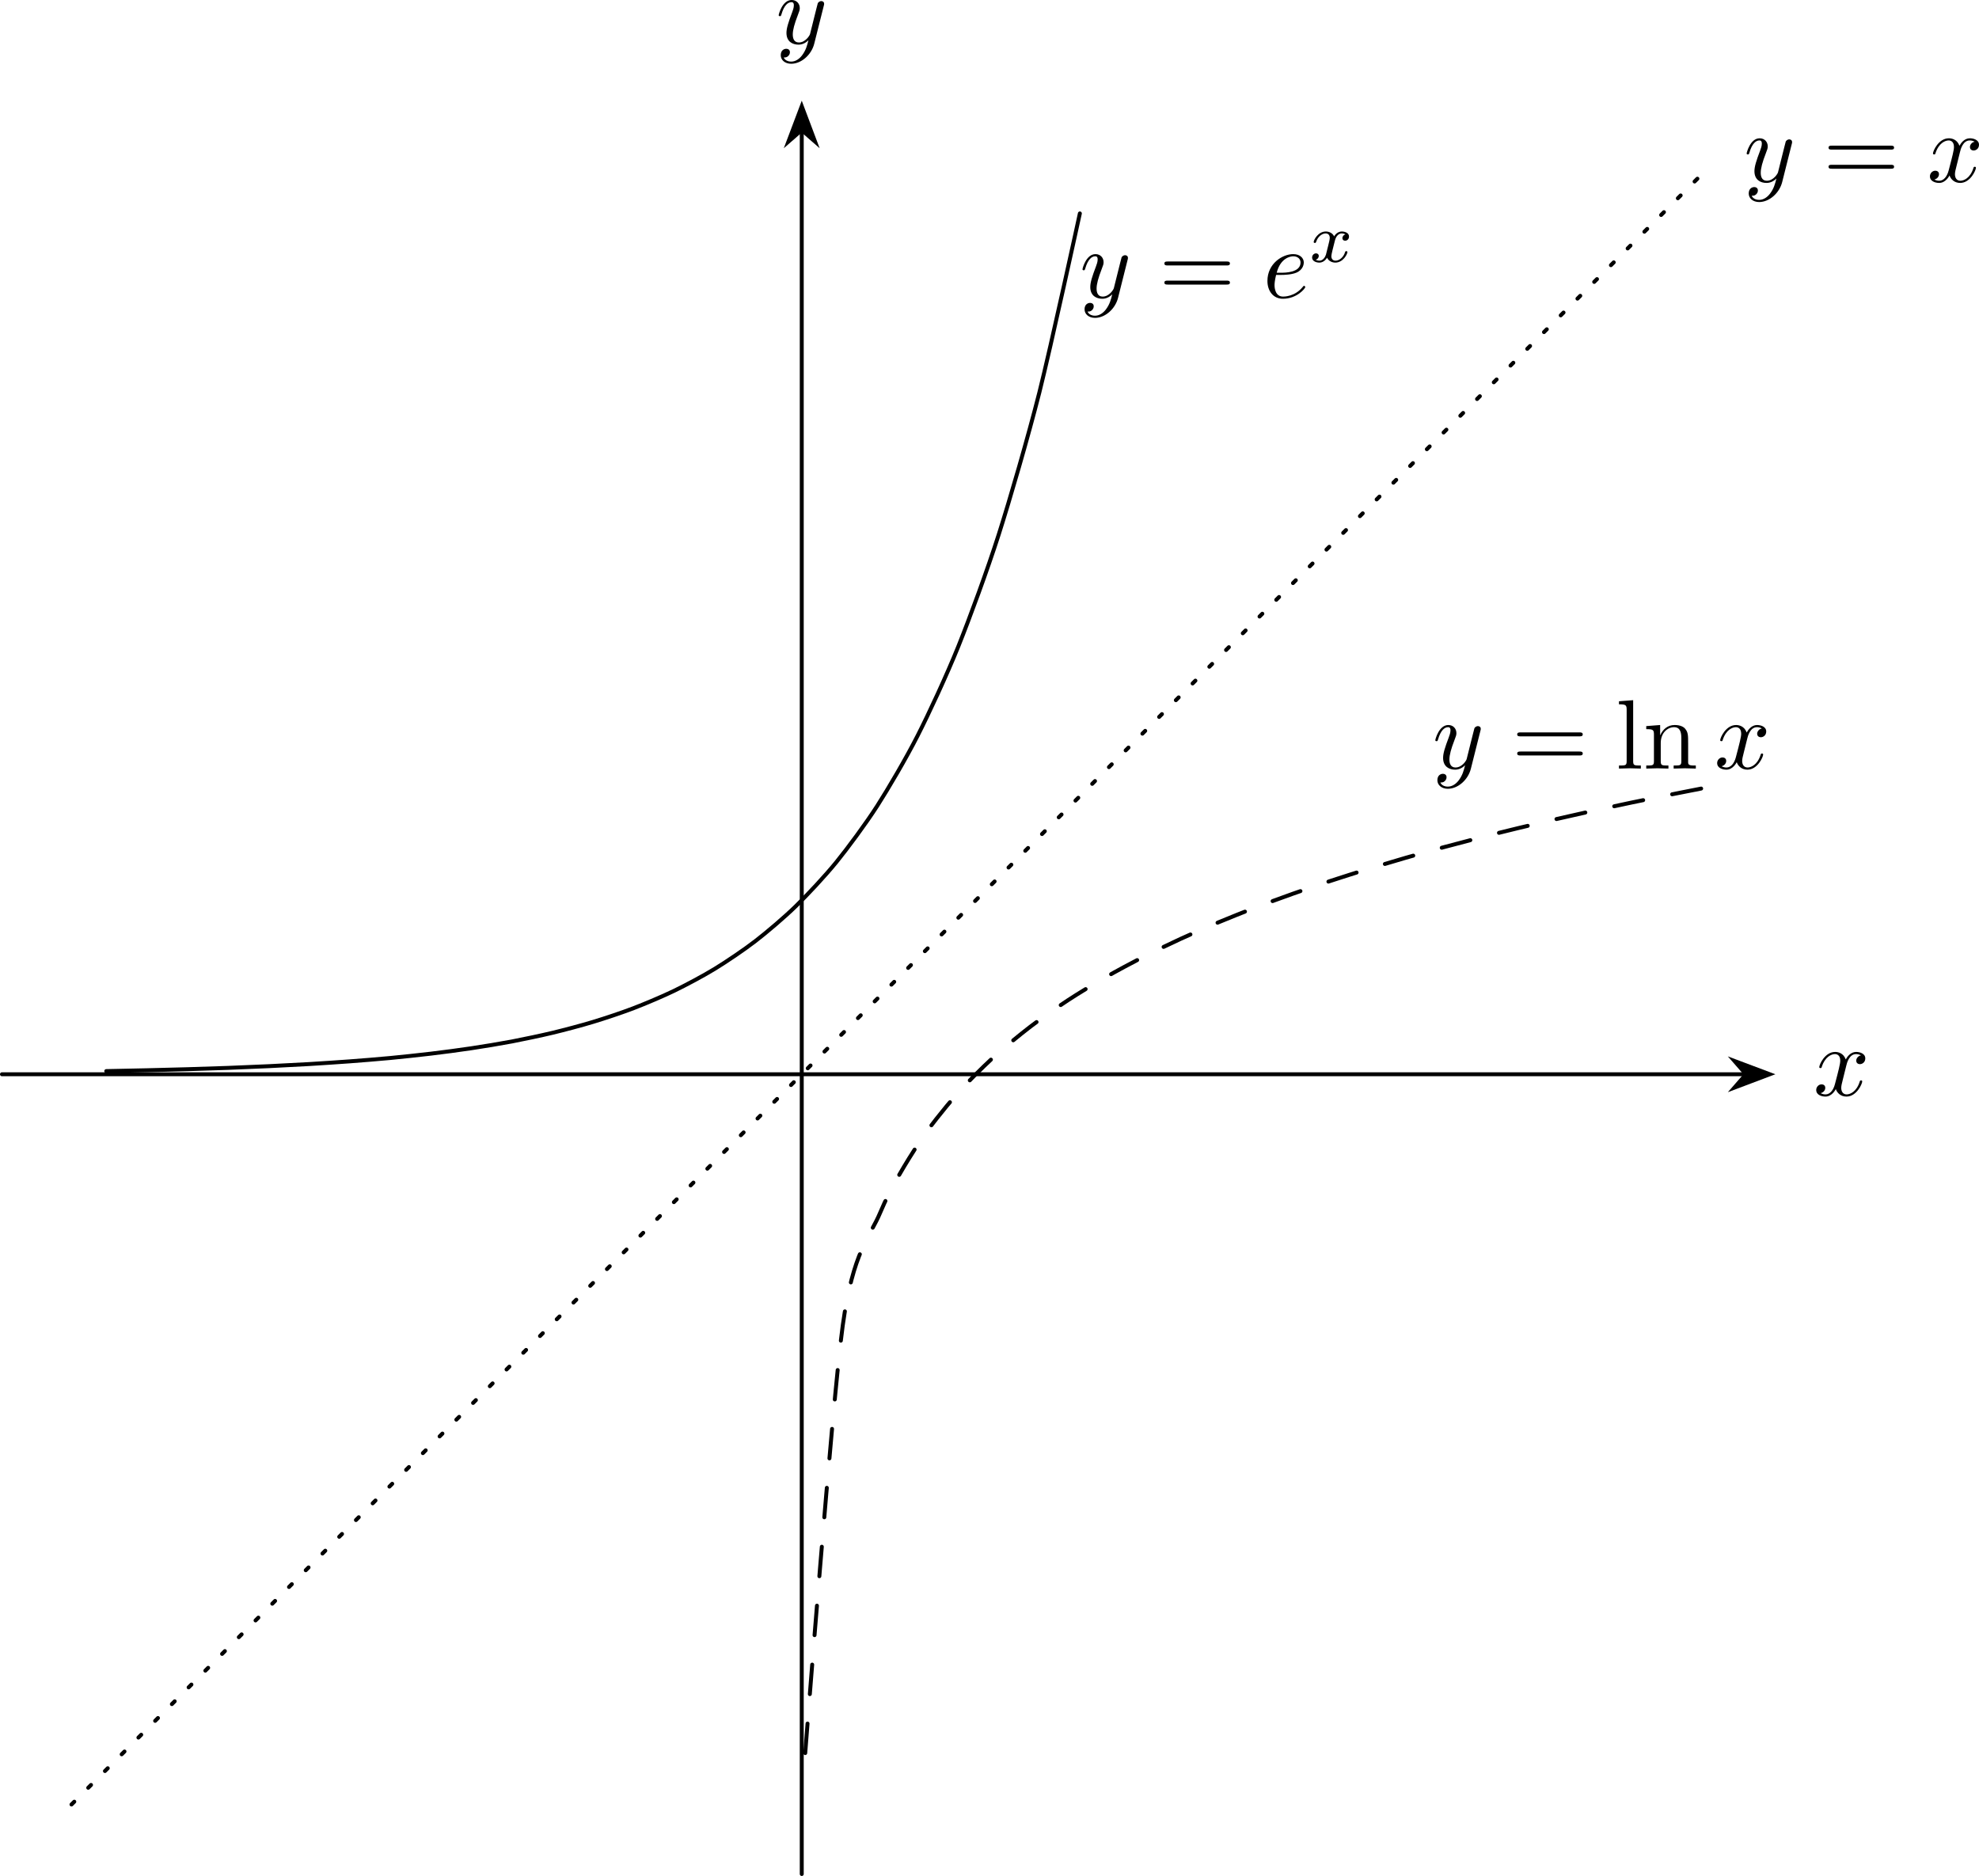
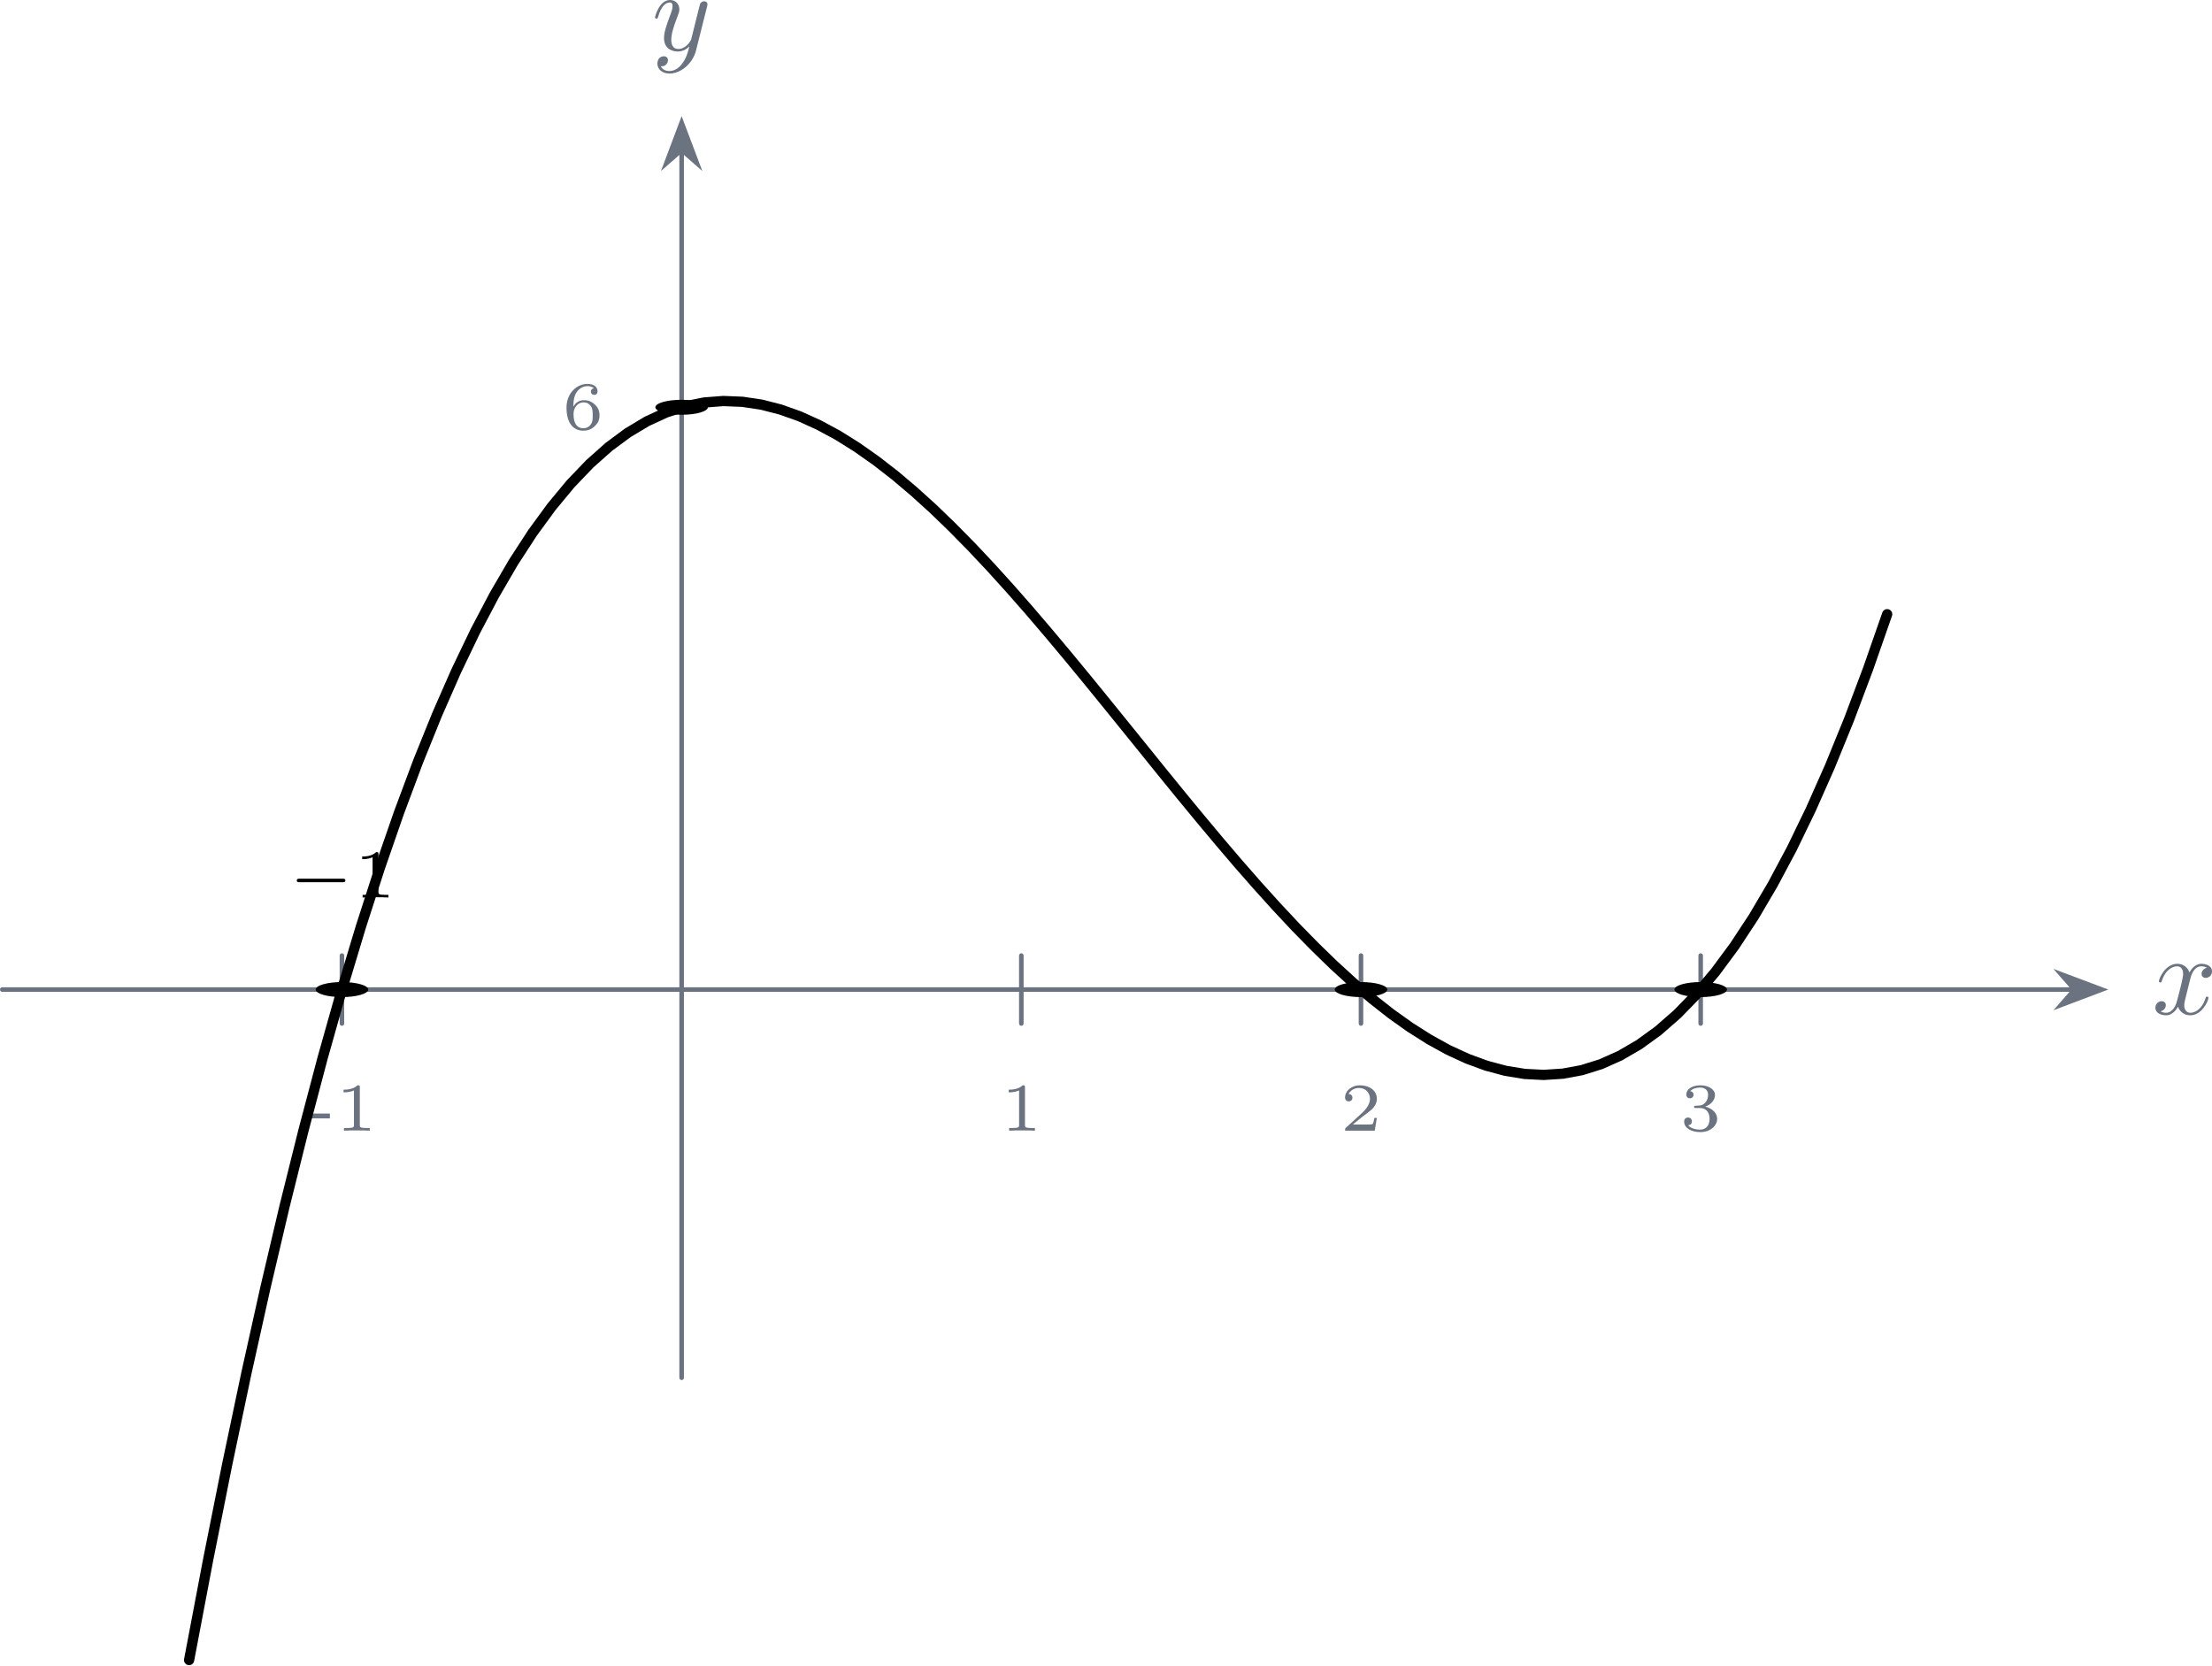
- <svg xmlns="http://www.w3.org/2000/svg" xmlns:xlink="http://www.w3.org/1999/xlink" version="1.1" width="280.06pt" height="265.493pt" viewBox="-0 21.666 280.06 265.493">
+ <svg xmlns="http://www.w3.org/2000/svg" xmlns:xlink="http://www.w3.org/1999/xlink" version="1.1" width="271.351pt" height="204.279pt" viewBox="-0 21.667 271.351 204.279">
  <defs>
-     <use id="g12-61" xlink:href="#g7-61" transform="scale(.913242)" />
-     <use id="g12-108" xlink:href="#g7-108" transform="scale(.913242)" />
-     <use id="g12-110" xlink:href="#g7-110" transform="scale(.913242)" />
-     <path id="g7-61" d="M7.495-3.567C7.658-3.567 7.865-3.567 7.865-3.785S7.658-4.004 7.505-4.004H.971C.818-4.004 .611-4.004 .611-3.785S.818-3.567 .982-3.567H7.495ZM7.505-1.451C7.658-1.451 7.865-1.451 7.865-1.669S7.658-1.887 7.495-1.887H.982C.818-1.887 .611-1.887 .611-1.669S.818-1.451 .971-1.451H7.505Z" />
-     <path id="g7-108" d="M1.931-7.571L.36-7.451V-7.113C1.124-7.113 1.211-7.036 1.211-6.502V-.829C1.211-.338 1.091-.338 .36-.338V0C.72-.011 1.298-.033 1.571-.033S2.378-.011 2.782 0V-.338C2.051-.338 1.931-.338 1.931-.829V-7.571Z" />
-     <path id="g7-110" d="M1.2-3.753V-.829C1.2-.338 1.08-.338 .349-.338V0C.731-.011 1.287-.033 1.582-.033C1.865-.033 2.433-.011 2.804 0V-.338C2.073-.338 1.953-.338 1.953-.829V-2.836C1.953-3.971 2.727-4.582 3.425-4.582C4.113-4.582 4.233-3.993 4.233-3.371V-.829C4.233-.338 4.113-.338 3.382-.338V0C3.764-.011 4.32-.033 4.615-.033C4.898-.033 5.465-.011 5.836 0V-.338C5.269-.338 4.996-.338 4.985-.665V-2.749C4.985-3.687 4.985-4.025 4.647-4.418C4.495-4.604 4.135-4.822 3.502-4.822C2.705-4.822 2.193-4.353 1.887-3.676V-4.822L.349-4.702V-4.364C1.113-4.364 1.2-4.287 1.2-3.753Z" />
-     <path id="g11-120" d="M1.736-.739C1.667-.502 1.437-.126 1.081-.126C1.06-.126 .851-.126 .704-.223C.99-.314 1.011-.565 1.011-.607C1.011-.76 .893-.865 .732-.865C.537-.865 .335-.697 .335-.439C.335-.091 .725 .07 1.067 .07C1.388 .07 1.674-.133 1.848-.425C2.015-.056 2.399 .07 2.678 .07C3.48 .07 3.905-.802 3.905-.997C3.905-1.088 3.815-1.088 3.794-1.088C3.696-1.088 3.689-1.053 3.661-.969C3.515-.488 3.096-.126 2.706-.126C2.427-.126 2.28-.314 2.28-.579C2.28-.76 2.448-1.395 2.643-2.169C2.783-2.706 3.096-2.88 3.327-2.88C3.34-2.88 3.557-2.88 3.703-2.783C3.48-2.72 3.396-2.525 3.396-2.399C3.396-2.246 3.515-2.141 3.675-2.141S4.066-2.273 4.066-2.566C4.066-2.957 3.619-3.075 3.34-3.075C2.992-3.075 2.713-2.845 2.559-2.58C2.434-2.866 2.113-3.075 1.723-3.075C.941-3.075 .495-2.218 .495-2.008C.495-1.918 .593-1.918 .614-1.918C.704-1.918 .711-1.946 .746-2.036C.921-2.58 1.36-2.88 1.702-2.88C1.932-2.88 2.12-2.755 2.12-2.42C2.12-2.28 2.036-1.932 1.974-1.695L1.736-.739Z" />
-     <path id="g10-101" d="M1.863-2.301C2.152-2.301 2.889-2.321 3.387-2.531C4.085-2.829 4.134-3.417 4.134-3.557C4.134-3.995 3.756-4.403 3.068-4.403C1.963-4.403 .458-3.437 .458-1.694C.458-.677 1.046 .11 2.022 .11C3.447 .11 4.284-.946 4.284-1.066C4.284-1.126 4.224-1.196 4.164-1.196C4.115-1.196 4.095-1.176 4.035-1.096C3.248-.11 2.162-.11 2.042-.11C1.265-.11 1.176-.946 1.176-1.265C1.176-1.385 1.186-1.694 1.335-2.301H1.863ZM1.395-2.521C1.783-4.035 2.809-4.184 3.068-4.184C3.537-4.184 3.806-3.895 3.806-3.557C3.806-2.521 2.212-2.521 1.803-2.521H1.395Z" />
-     <path id="g10-120" d="M3.328-3.009C3.387-3.268 3.616-4.184 4.314-4.184C4.364-4.184 4.603-4.184 4.812-4.055C4.533-4.005 4.334-3.756 4.334-3.517C4.334-3.357 4.443-3.168 4.712-3.168C4.932-3.168 5.25-3.347 5.25-3.746C5.25-4.264 4.663-4.403 4.324-4.403C3.746-4.403 3.397-3.875 3.278-3.646C3.029-4.304 2.491-4.403 2.202-4.403C1.166-4.403 .598-3.118 .598-2.869C.598-2.77 .697-2.77 .717-2.77C.797-2.77 .827-2.79 .847-2.879C1.186-3.935 1.843-4.184 2.182-4.184C2.371-4.184 2.72-4.095 2.72-3.517C2.72-3.208 2.55-2.54 2.182-1.146C2.022-.528 1.674-.11 1.235-.11C1.176-.11 .946-.11 .737-.239C.986-.289 1.205-.498 1.205-.777C1.205-1.046 .986-1.126 .837-1.126C.538-1.126 .289-.867 .289-.548C.289-.09 .787 .11 1.225 .11C1.883 .11 2.242-.588 2.271-.648C2.391-.279 2.75 .11 3.347 .11C4.374 .11 4.941-1.176 4.941-1.425C4.941-1.524 4.852-1.524 4.822-1.524C4.732-1.524 4.712-1.484 4.692-1.415C4.364-.349 3.686-.11 3.367-.11C2.979-.11 2.819-.428 2.819-.767C2.819-.986 2.879-1.205 2.989-1.644L3.328-3.009Z" />
-     <path id="g10-121" d="M4.842-3.796C4.882-3.935 4.882-3.955 4.882-4.025C4.882-4.204 4.742-4.294 4.593-4.294C4.493-4.294 4.334-4.234 4.244-4.085C4.224-4.035 4.144-3.726 4.105-3.547C4.035-3.288 3.965-3.019 3.905-2.75L3.457-.956C3.417-.807 2.989-.11 2.331-.11C1.823-.11 1.714-.548 1.714-.917C1.714-1.375 1.883-1.993 2.222-2.869C2.381-3.278 2.421-3.387 2.421-3.587C2.421-4.035 2.102-4.403 1.604-4.403C.658-4.403 .289-2.959 .289-2.869C.289-2.77 .389-2.77 .408-2.77C.508-2.77 .518-2.79 .568-2.949C.837-3.885 1.235-4.184 1.574-4.184C1.654-4.184 1.823-4.184 1.823-3.866C1.823-3.616 1.724-3.357 1.654-3.168C1.255-2.112 1.076-1.544 1.076-1.076C1.076-.189 1.704 .11 2.291 .11C2.68 .11 3.019-.06 3.298-.339C3.168 .179 3.049 .667 2.65 1.196C2.391 1.534 2.012 1.823 1.554 1.823C1.415 1.823 .966 1.793 .797 1.405C.956 1.405 1.086 1.405 1.225 1.285C1.325 1.196 1.425 1.066 1.425 .877C1.425 .568 1.156 .528 1.056 .528C.827 .528 .498 .687 .498 1.176C.498 1.674 .936 2.042 1.554 2.042C2.58 2.042 3.606 1.136 3.885 .01L4.842-3.796Z" />
+     <path id="g3-0" d="M4.758-1.339C4.854-1.339 5.003-1.339 5.003-1.494S4.854-1.65 4.758-1.65H.992C.897-1.65 .747-1.65 .747-1.494S.897-1.339 .992-1.339H4.758Z" />
+     <path id="g5-45" d="M2.014-1.076V-1.5H.161V-1.076H2.014Z" />
+     <path id="g5-49" d="M2.146-3.796C2.146-3.975 2.122-3.975 1.943-3.975C1.548-3.593 .938-3.593 .723-3.593V-3.359C.879-3.359 1.273-3.359 1.632-3.527V-.508C1.632-.311 1.632-.233 1.016-.233H.759V0C1.088-.024 1.554-.024 1.889-.024S2.69-.024 3.019 0V-.233H2.762C2.146-.233 2.146-.311 2.146-.508V-3.796Z" />
+     <path id="g5-50" d="M3.216-1.118H2.995C2.983-1.034 2.923-.64 2.833-.574C2.792-.538 2.307-.538 2.224-.538H1.106L1.871-1.16C2.074-1.321 2.606-1.704 2.792-1.883C2.971-2.062 3.216-2.367 3.216-2.792C3.216-3.539 2.54-3.975 1.739-3.975C.968-3.975 .43-3.467 .43-2.905C.43-2.6 .687-2.564 .753-2.564C.903-2.564 1.076-2.672 1.076-2.887C1.076-3.019 .998-3.21 .735-3.21C.873-3.515 1.237-3.742 1.65-3.742C2.277-3.742 2.612-3.276 2.612-2.792C2.612-2.367 2.331-1.931 1.913-1.548L.496-.251C.436-.191 .43-.185 .43 0H3.031L3.216-1.118Z" />
+     <path id="g5-51" d="M1.757-1.985C2.266-1.985 2.606-1.644 2.606-1.034C2.606-.377 2.212-.09 1.775-.09C1.614-.09 .998-.126 .729-.472C.962-.496 1.058-.652 1.058-.813C1.058-1.016 .915-1.154 .717-1.154C.556-1.154 .377-1.052 .377-.801C.377-.209 1.034 .126 1.793 .126C2.678 .126 3.27-.442 3.27-1.034C3.27-1.47 2.935-1.931 2.224-2.11C2.696-2.266 3.078-2.648 3.078-3.138C3.078-3.616 2.517-3.975 1.799-3.975C1.1-3.975 .568-3.652 .568-3.162C.568-2.905 .765-2.833 .885-2.833C1.04-2.833 1.201-2.941 1.201-3.15C1.201-3.335 1.07-3.443 .909-3.467C1.19-3.778 1.733-3.778 1.787-3.778C2.092-3.778 2.475-3.634 2.475-3.138C2.475-2.809 2.289-2.236 1.692-2.2C1.584-2.194 1.423-2.182 1.369-2.182C1.309-2.176 1.243-2.17 1.243-2.08C1.243-1.985 1.309-1.985 1.411-1.985H1.757Z" />
+     <path id="g5-54" d="M.974-1.979C.98-2.277 .992-2.774 1.201-3.144C1.465-3.599 1.859-3.778 2.218-3.778C2.355-3.778 2.63-3.754 2.774-3.587C2.552-3.551 2.517-3.395 2.517-3.3C2.517-3.144 2.624-3.013 2.803-3.013S3.096-3.126 3.096-3.312C3.096-3.676 2.821-3.975 2.212-3.975C1.285-3.975 .377-3.168 .377-1.895C.377-.442 1.052 .126 1.841 .126C2.074 .126 2.481 .09 2.845-.263C3.037-.454 3.27-.693 3.27-1.219C3.27-1.423 3.246-1.805 2.881-2.146C2.672-2.337 2.409-2.546 1.901-2.546C1.482-2.546 1.178-2.331 .974-1.979ZM1.835-.09C.992-.09 .992-1.118 .992-1.351C.992-1.865 1.333-2.355 1.871-2.355C2.182-2.355 2.361-2.23 2.505-2.038C2.672-1.805 2.672-1.536 2.672-1.219C2.672-.807 2.66-.604 2.457-.365C2.313-.185 2.122-.09 1.835-.09Z" />
+     <path id="g13-120" d="M3.328-3.009C3.387-3.268 3.616-4.184 4.314-4.184C4.364-4.184 4.603-4.184 4.812-4.055C4.533-4.005 4.334-3.756 4.334-3.517C4.334-3.357 4.443-3.168 4.712-3.168C4.932-3.168 5.25-3.347 5.25-3.746C5.25-4.264 4.663-4.403 4.324-4.403C3.746-4.403 3.397-3.875 3.278-3.646C3.029-4.304 2.491-4.403 2.202-4.403C1.166-4.403 .598-3.118 .598-2.869C.598-2.77 .697-2.77 .717-2.77C.797-2.77 .827-2.79 .847-2.879C1.186-3.935 1.843-4.184 2.182-4.184C2.371-4.184 2.72-4.095 2.72-3.517C2.72-3.208 2.55-2.54 2.182-1.146C2.022-.528 1.674-.11 1.235-.11C1.176-.11 .946-.11 .737-.239C.986-.289 1.205-.498 1.205-.777C1.205-1.046 .986-1.126 .837-1.126C.538-1.126 .289-.867 .289-.548C.289-.09 .787 .11 1.225 .11C1.883 .11 2.242-.588 2.271-.648C2.391-.279 2.75 .11 3.347 .11C4.374 .11 4.941-1.176 4.941-1.425C4.941-1.524 4.852-1.524 4.822-1.524C4.732-1.524 4.712-1.484 4.692-1.415C4.364-.349 3.686-.11 3.367-.11C2.979-.11 2.819-.428 2.819-.767C2.819-.986 2.879-1.205 2.989-1.644L3.328-3.009Z" />
+     <path id="g13-121" d="M4.842-3.796C4.882-3.935 4.882-3.955 4.882-4.025C4.882-4.204 4.742-4.294 4.593-4.294C4.493-4.294 4.334-4.234 4.244-4.085C4.224-4.035 4.144-3.726 4.105-3.547C4.035-3.288 3.965-3.019 3.905-2.75L3.457-.956C3.417-.807 2.989-.11 2.331-.11C1.823-.11 1.714-.548 1.714-.917C1.714-1.375 1.883-1.993 2.222-2.869C2.381-3.278 2.421-3.387 2.421-3.587C2.421-4.035 2.102-4.403 1.604-4.403C.658-4.403 .289-2.959 .289-2.869C.289-2.77 .389-2.77 .408-2.77C.508-2.77 .518-2.79 .568-2.949C.837-3.885 1.235-4.184 1.574-4.184C1.654-4.184 1.823-4.184 1.823-3.866C1.823-3.616 1.724-3.357 1.654-3.168C1.255-2.112 1.076-1.544 1.076-1.076C1.076-.189 1.704 .11 2.291 .11C2.68 .11 3.019-.06 3.298-.339C3.168 .179 3.049 .667 2.65 1.196C2.391 1.534 2.012 1.823 1.554 1.823C1.415 1.823 .966 1.793 .797 1.405C.956 1.405 1.086 1.405 1.225 1.285C1.325 1.196 1.425 1.066 1.425 .877C1.425 .568 1.156 .528 1.056 .528C.827 .528 .498 .687 .498 1.176C.498 1.674 .936 2.042 1.554 2.042C2.58 2.042 3.606 1.136 3.885 .01L4.842-3.796Z" />
  </defs>
  <g id="page1" transform="matrix(1.4 0 0 1.4 0 0)">
-     <path d="M.199 124.07H176.398" stroke="#000" fill="none" stroke-width=".399" stroke-linecap="round" stroke-linejoin="round" />
-     <path d="M178.894 124.07L175.324 122.727L176.496 124.07L175.324 125.418Z" />
-     <path d="M178.894 124.07L175.324 122.727L176.496 124.07L175.324 125.418Z" stroke="#000" fill="none" stroke-width=".399" stroke-miterlimit="10" stroke-linecap="round" />
-     <g transform="matrix(1 0 0 1 102.2552 2.145)">
-       <use x="81.043" y="124.071" xlink:href="#g10-120" />
+     <path d="M.199 102.187H181.672" stroke="#6b7280" fill="none" stroke-width=".399" stroke-linecap="round" stroke-linejoin="round" />
+     <path d="M184.168 102.187L180.598 100.844L181.774 102.187L180.598 103.535Z" fill="#6b7280" />
+     <path d="M184.168 102.187L180.598 100.844L181.774 102.187L180.598 103.535Z" stroke="#6b7280" fill="none" stroke-width=".399" stroke-miterlimit="10" stroke-linecap="round" />
+     <g fill="#6b7280" transform="matrix(1 0 0 1 128.845 2.145)">
+       <use x="59.727" y="102.189" xlink:href="#g13-120" />
    </g>
-     <path d="M81.043 204.914V28.715" stroke="#000" fill="none" stroke-width=".399" stroke-miterlimit="10" stroke-linecap="round" stroke-linejoin="round" />
-     <path d="M81.043 26.219L79.695 29.789L81.043 28.617L82.387 29.789Z" />
-     <path d="M81.043 26.219L79.695 29.789L81.043 28.617L82.387 29.789Z" stroke="#000" fill="none" stroke-width=".399" stroke-miterlimit="10" stroke-linecap="round" />
-     <g transform="matrix(1 0 0 1 -2.621 -104.1919)">
-       <use x="81.043" y="124.071" xlink:href="#g10-121" />
+     <path d="M59.727 136.207V28.715" stroke="#6b7280" fill="none" stroke-width=".399" stroke-miterlimit="10" stroke-linecap="round" stroke-linejoin="round" />
+     <path d="M59.727 26.219L58.383 29.789L59.727 28.617L61.074 29.789Z" fill="#6b7280" />
+     <path d="M59.727 26.219L58.383 29.789L59.727 28.617L61.074 29.789Z" stroke="#6b7280" fill="none" stroke-width=".399" stroke-miterlimit="10" stroke-linecap="round" />
+     <g fill="#6b7280" transform="matrix(1 0 0 1 -2.621 -82.3096)">
+       <use x="59.727" y="102.189" xlink:href="#g13-121" />
    </g>
-     <path d="M7.227 197.887L172.434 32.684" stroke="#000" fill="none" stroke-width=".399" stroke-miterlimit="10" stroke-linecap="round" stroke-linejoin="round" stroke-dasharray=".399 1.993" />
-     <g transform="matrix(1 0 0 1 95.2242 -90.2132)">
-       <use x="81.043" y="124.071" xlink:href="#g10-121" />
-       <use x="89.052" y="124.071" xlink:href="#g12-61" />
-       <use x="99.568" y="124.071" xlink:href="#g10-120" />
+     <path d="M29.961 105.164V99.211" stroke="#6b7280" fill="none" stroke-width=".399" stroke-miterlimit="10" stroke-linecap="round" stroke-linejoin="round" />
+     <g fill="#6b7280" transform="matrix(1 0 0 1 -32.836 12.365)">
+       <use x="59.727" y="102.189" xlink:href="#g5-45" />
+       <use x="62.218" y="102.189" xlink:href="#g5-49" />
    </g>
-     <path d="M10.742 123.75C10.742 123.75 13.707 123.691 14.844 123.664C15.98 123.637 17.805 123.59 18.945 123.559C20.082 123.523 21.906 123.465 23.047 123.426C24.184 123.383 26.008 123.309 27.145 123.254C28.285 123.199 30.109 123.105 31.246 123.039C32.383 122.969 34.211 122.852 35.348 122.766C36.484 122.684 38.309 122.531 39.449 122.426C40.586 122.316 42.41 122.125 43.547 121.988C44.688 121.855 46.512 121.613 47.648 121.441C48.785 121.273 50.613 120.969 51.75 120.754C52.887 120.535 54.711 120.152 55.852 119.879C56.988 119.605 58.812 119.125 59.949 118.777C61.09 118.434 62.914 117.824 64.051 117.387S67.016 116.18 68.152 115.629C69.289 115.078 71.113 114.109 72.254 113.41C73.391 112.715 75.215 111.488 76.352 110.609C77.492 109.731 79.316 108.184 80.453 107.07C81.59 105.961 83.418 104.012 84.555 102.609C85.691 101.207 87.516 98.742 88.656 96.969C89.793 95.199 91.617 92.086 92.754 89.848C93.894 87.613 95.719 83.68 96.856 80.856C97.992 78.031 99.82 73.066 100.957 69.5S103.918 59.66 105.059 55.156C106.195 50.656 109.156 37.051 109.156 37.051" stroke="#000" fill="none" stroke-width=".399" stroke-miterlimit="10" stroke-linecap="round" stroke-linejoin="round" />
-     <path d="M81.395 192.688C81.395 192.688 84.137 157.039 85.188 149.457C86.238 141.875 87.93 140.578 88.98 138.043C90.031 135.508 91.723 132.812 92.773 131.176C93.824 129.539 95.516 127.469 96.566 126.254C97.617 125.035 99.309 123.383 100.359 122.41C101.41 121.441 103.102 120.066 104.152 119.258C105.203 118.453 106.894 117.281 107.945 116.59C108.996 115.898 110.688 114.879 111.738 114.273C112.793 113.668 114.481 112.762 115.531 112.223C116.586 111.684 118.273 110.875 119.324 110.391C120.379 109.902 122.066 109.168 123.117 108.731C124.172 108.289 125.859 107.617 126.91 107.211C127.965 106.809 129.652 106.188 130.703 105.816C131.758 105.441 133.445 104.871 134.496 104.523C135.551 104.176 137.238 103.641 138.289 103.316C139.344 102.996 141.031 102.496 142.082 102.191C143.137 101.887 144.824 101.418 145.875 101.133C146.93 100.848 148.617 100.402 149.668 100.133C150.723 99.863 152.41 99.441 153.461 99.188C154.516 98.93 156.203 98.531 157.254 98.289C158.309 98.047 159.996 97.664 161.047 97.434C162.102 97.203 163.789 96.84 164.84 96.621C165.894 96.398 167.582 96.055 168.633 95.844C169.688 95.633 172.426 95.098 172.426 95.098" stroke="#000" fill="none" stroke-width=".399" stroke-miterlimit="10" stroke-linecap="round" stroke-linejoin="round" stroke-dasharray="2.989 2.989" />
-     <g transform="matrix(1 0 0 1 28.0892 -78.5041)">
-       <use x="81.043" y="124.071" xlink:href="#g10-121" />
-       <use x="89.052" y="124.071" xlink:href="#g12-61" />
-       <use x="99.568" y="124.071" xlink:href="#g10-101" />
-       <use x="104.207" y="120.456" xlink:href="#g11-120" />
+     <path d="M89.492 105.164V99.211" stroke="#6b7280" fill="none" stroke-width=".399" stroke-miterlimit="10" stroke-linecap="round" stroke-linejoin="round" />
+     <g fill="#6b7280" transform="matrix(1 0 0 1 27.9377 12.365)">
+       <use x="59.727" y="102.189" xlink:href="#g5-49" />
    </g>
-     <g transform="matrix(1 0 0 1 63.7532 -30.9015)">
-       <use x="81.043" y="124.071" xlink:href="#g10-121" />
-       <use x="89.052" y="124.071" xlink:href="#g12-61" />
-       <use x="99.568" y="124.071" xlink:href="#g12-108" />
-       <use x="102.336" y="124.071" xlink:href="#g12-110" />
-       <use x="109.531" y="124.071" xlink:href="#g10-120" />
+     <path d="M119.254 105.164V99.211" stroke="#6b7280" fill="none" stroke-width=".399" stroke-miterlimit="10" stroke-linecap="round" stroke-linejoin="round" />
+     <g fill="#6b7280" transform="matrix(1 0 0 1 57.702 12.365)">
+       <use x="59.727" y="102.189" xlink:href="#g5-50" />
+     </g>
+     <path d="M149.019 105.164V99.211" stroke="#6b7280" fill="none" stroke-width=".399" stroke-miterlimit="10" stroke-linecap="round" stroke-linejoin="round" />
+     <g fill="#6b7280" transform="matrix(1 0 0 1 87.466 12.365)">
+       <use x="59.727" y="102.189" xlink:href="#g5-51" />
+     </g>
+     <g fill="#6b7280" transform="matrix(1 0 0 1 -10.4648 -49.0986)">
+       <use x="59.727" y="102.189" xlink:href="#g5-54" />
+     </g>
+     <path d="M16.57 160.941L18.242 152.133L19.914 143.762L21.586 135.82L23.258 128.305L24.93 121.195L26.602 114.492L28.27 108.18L29.941 102.258L31.613 96.707L33.285 91.523L34.957 86.695L36.629 82.219L38.301 78.082L39.973 74.277L41.645 70.789L43.316 67.617L44.988 64.746L46.66 62.172L48.332 59.883L50.004 57.867L51.676 56.121L53.348 54.633L55.02 53.395L56.691 52.395L58.363 51.625L60.035 51.078L61.707 50.746L63.379 50.617L65.051 50.684L66.723 50.934L68.395 51.363L70.066 51.957L71.738 52.715L73.41 53.617L75.082 54.664L76.754 55.84L78.426 57.137L80.098 58.551L81.769 60.066L83.441 61.68L85.113 63.379L86.785 65.156L88.457 67L90.129 68.902L91.801 70.859L93.473 72.852L95.144 74.879L96.816 76.93L98.488 78.996L100.16 81.062L101.828 83.129L103.5 85.184L105.172 87.211L106.844 89.211L108.516 91.172L110.188 93.078L111.859 94.93L113.531 96.715L115.203 98.422L116.875 100.047L118.547 101.574L120.219 102.996L121.891 104.309L123.562 105.5L125.234 106.559L126.906 107.48L128.578 108.25L130.25 108.863L131.922 109.309L133.594 109.582L135.266 109.668L136.938 109.559L138.609 109.25L140.281 108.727L141.953 107.98L143.625 107.008L145.297 105.797L146.969 104.336L148.641 102.617L150.312 100.633L151.984 98.371L153.656 95.828L155.328 92.988L157 89.852L158.672 86.398L160.344 82.629L162.016 78.527L163.687 74.086L165.359 69.297" stroke="#000" fill="none" stroke-width=".897" stroke-miterlimit="10" stroke-linecap="round" stroke-linejoin="round" />
+     <path d="M32.266 102.187C32.266 101.824 31.234 101.531 29.961 101.531C28.691 101.531 27.66 101.824 27.66 102.187S28.691 102.848 29.961 102.848C31.234 102.848 32.266 102.551 32.266 102.187Z" />
+     <path d="M121.559 102.187C121.559 101.824 120.527 101.531 119.254 101.531C117.984 101.531 116.953 101.824 116.953 102.187S117.984 102.848 119.254 102.848C120.527 102.848 121.559 102.551 121.559 102.187Z" />
+     <path d="M151.32 102.187C151.32 101.824 150.289 101.531 149.019 101.531C147.75 101.531 146.719 101.824 146.719 102.187S147.75 102.848 149.019 102.848C150.289 102.848 151.32 102.551 151.32 102.187Z" />
+     <path d="M62.027 51.164C62.027 50.801 60.996 50.508 59.727 50.508C58.457 50.508 57.426 50.801 57.426 51.164C57.426 51.527 58.457 51.82 59.727 51.82C60.996 51.82 62.027 51.527 62.027 51.164Z" />
+     <g transform="matrix(1 0 0 1 -34.4688 -8.0671)">
+       <use x="59.727" y="102.189" xlink:href="#g3-0" />
+       <use x="65.483" y="102.189" xlink:href="#g5-49" />
    </g>
  </g>
</svg>
